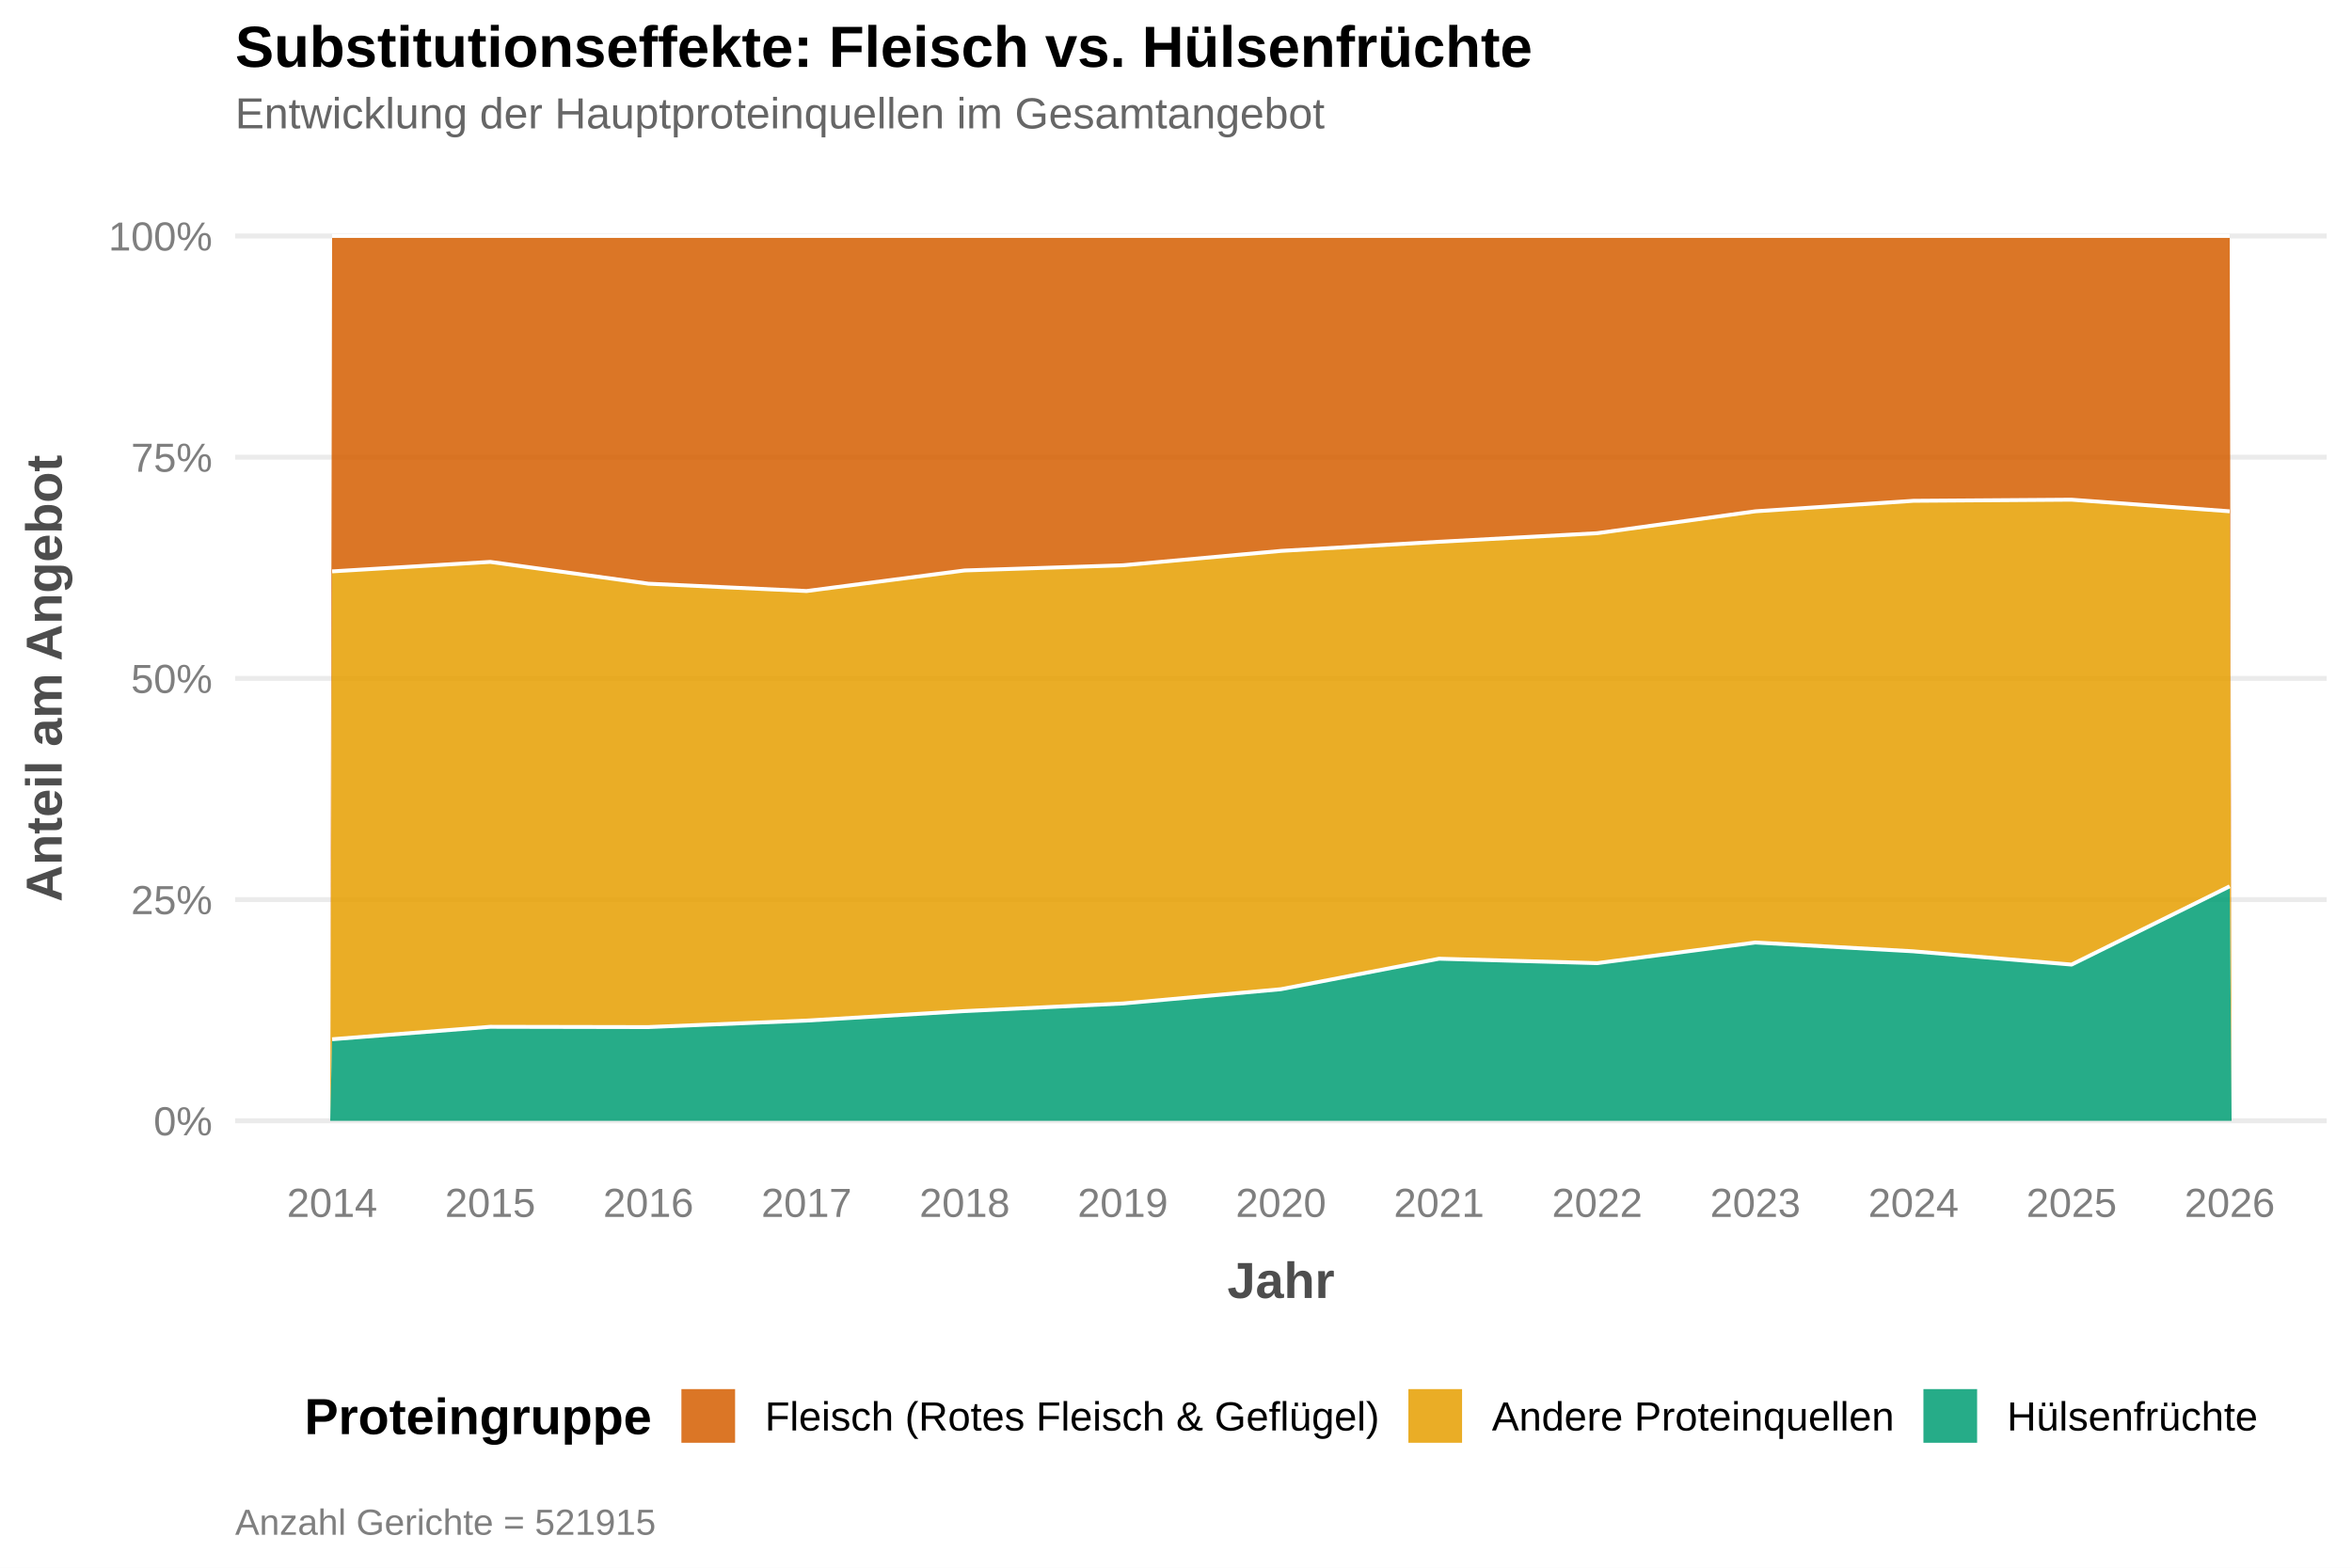
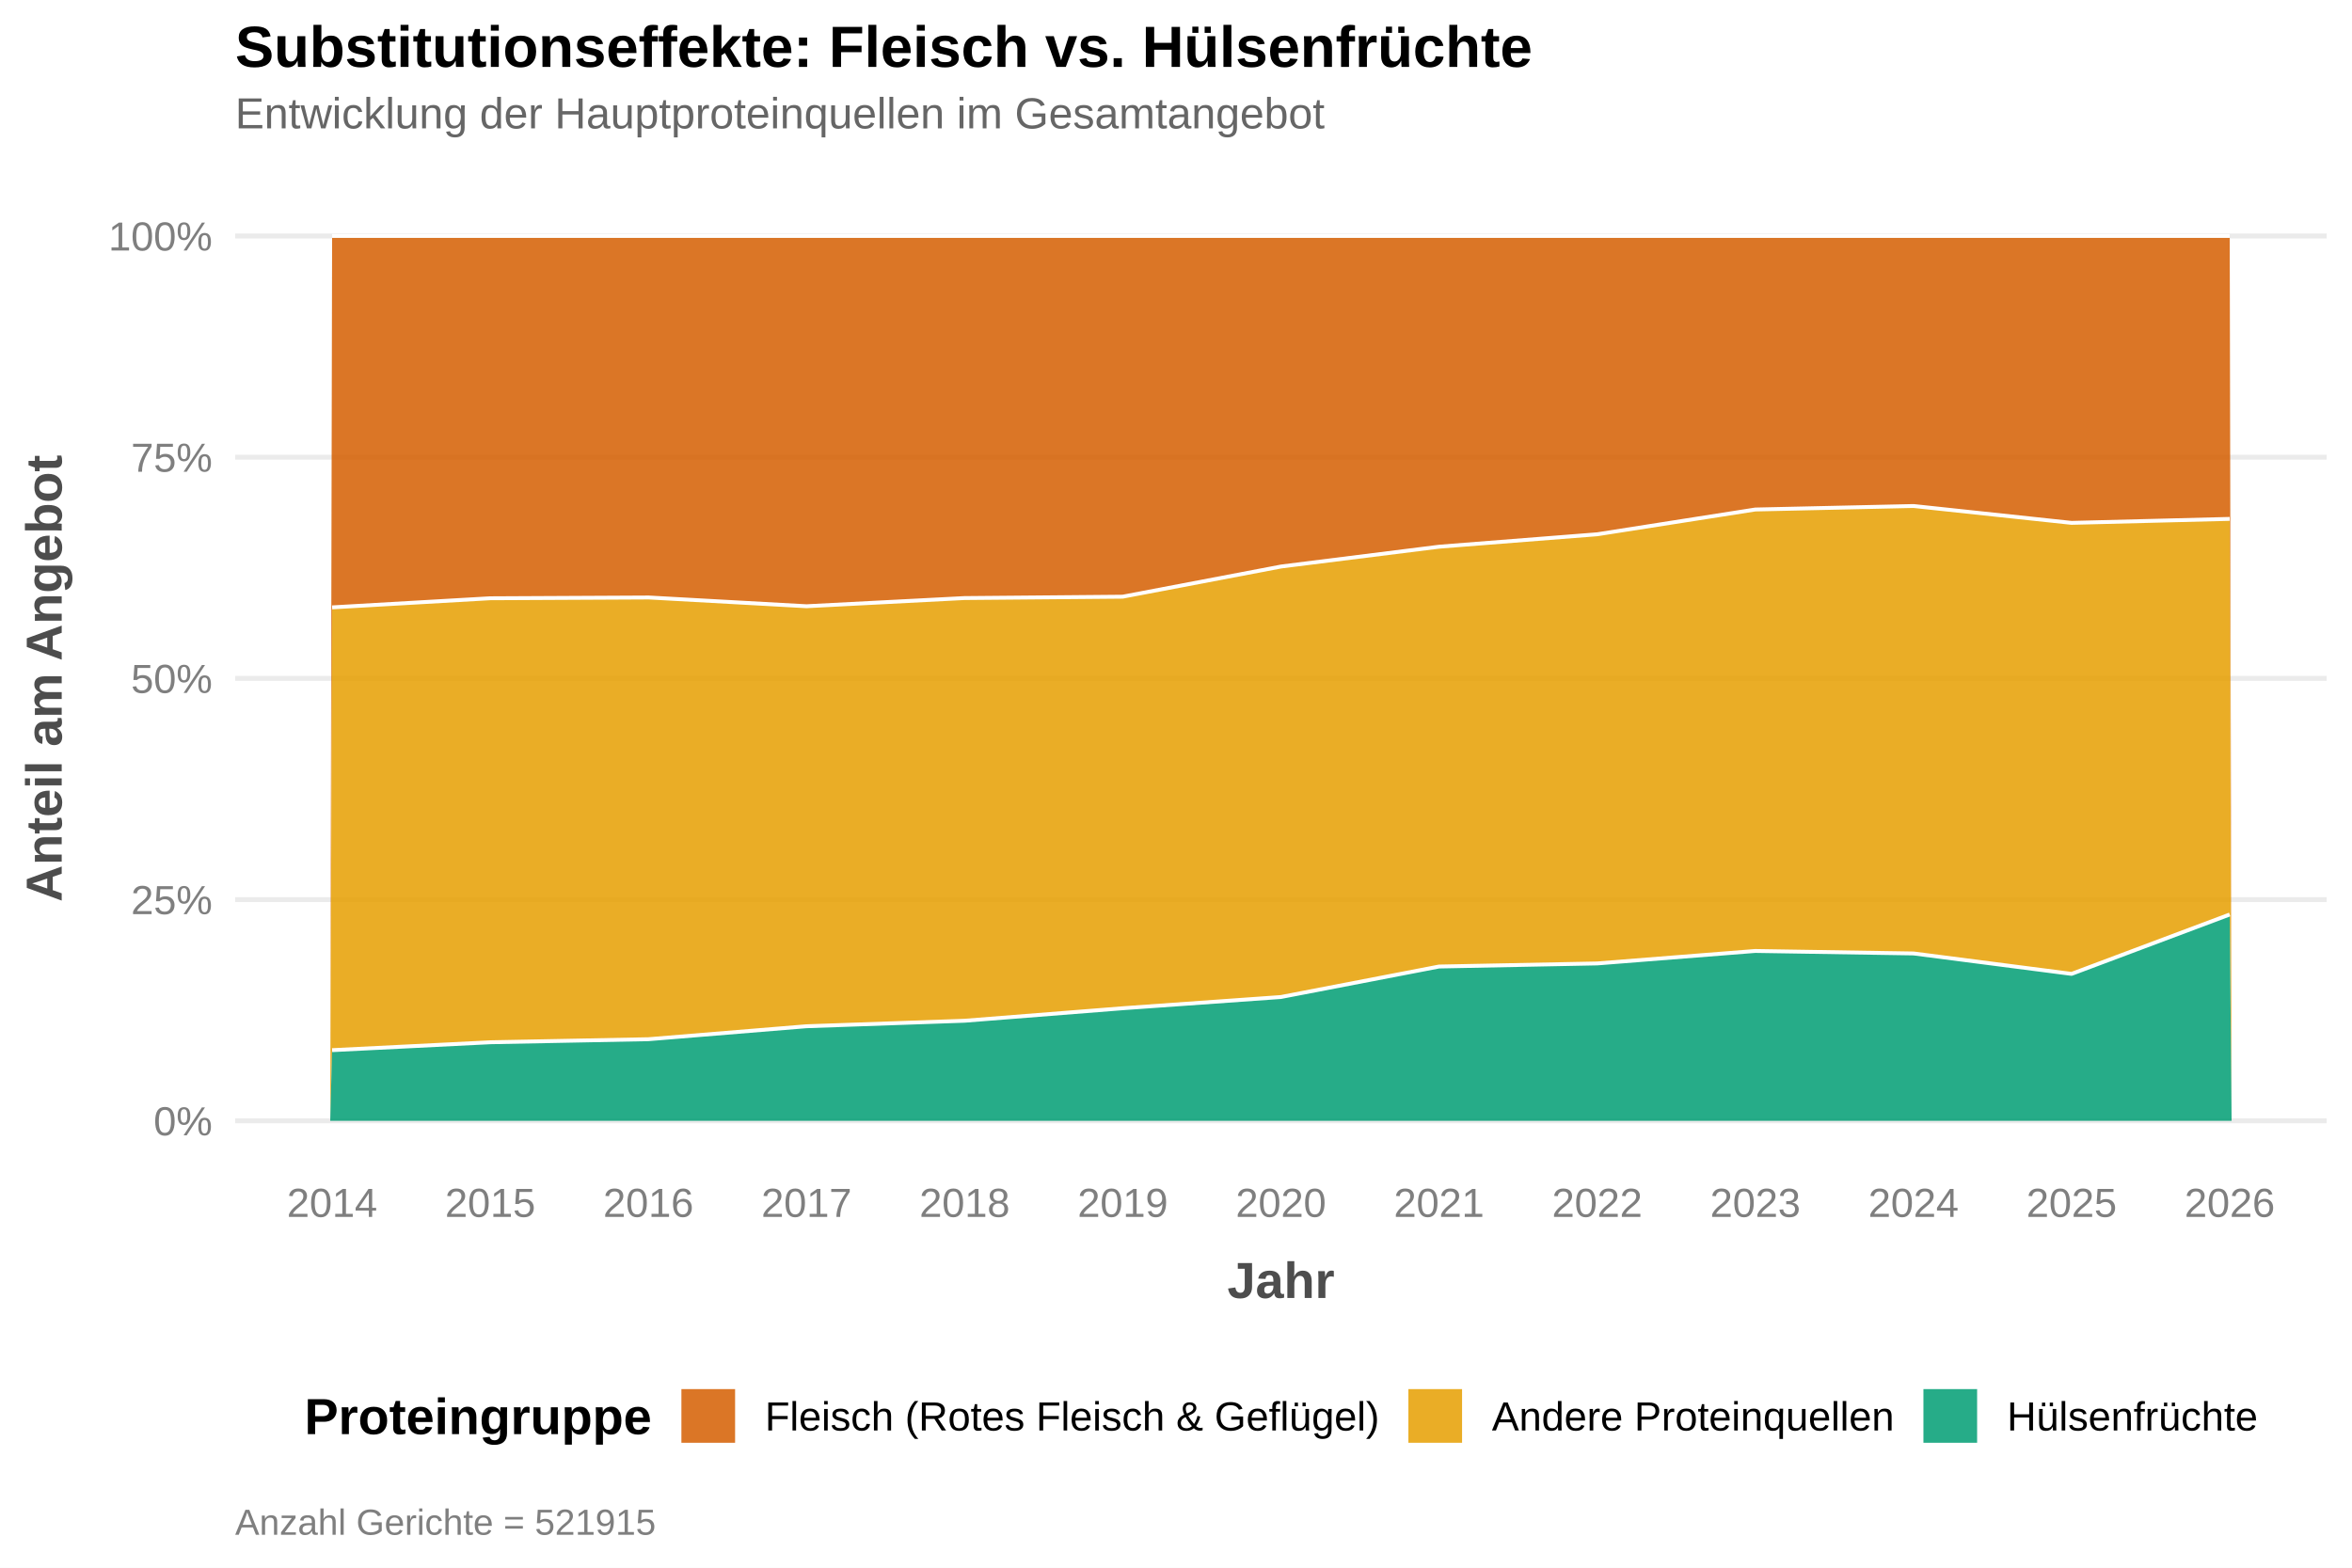
<svg xmlns="http://www.w3.org/2000/svg" width="648.00pt" height="432.00pt" viewBox="0 0 648.00 432.00">
  <g class="svglite">
    <defs>
      <style type="text/css">
    .svglite line, .svglite polyline, .svglite polygon, .svglite path, .svglite rect, .svglite circle {
      fill: none;
      stroke: #000000;
      stroke-linecap: round;
      stroke-linejoin: round;
      stroke-miterlimit: 10.00;
    }
    .svglite text {
      white-space: pre;
    }
    .svglite g.glyphgroup path {
      fill: inherit;
      stroke: none;
    }
  </style>
    </defs>
    <rect width="100%" height="100%" style="stroke: none; fill: #FFFFFF;" />
    <defs>
      <clipPath id="cpMC4wMHw2NDguMDB8MC4wMHw0MzIuMDA=">
        <rect x="0.00" y="0.00" width="648.00" height="432.00" />
      </clipPath>
    </defs>
    <g clip-path="url(#cpMC4wMHw2NDguMDB8MC4wMHw0MzIuMDA=)">
      <rect x="0.00" y="0" width="648.00" height="432.00" style="stroke-width: 1.36; stroke: none; fill: #FFFFFF;" />
    </g>
    <defs>
      <clipPath id="cpNjQuNzl8NjQxLjAzfDUyLjg0fDMyMS4wNQ==">
        <rect x="64.79" y="52.84" width="576.24" height="268.21" />
      </clipPath>
    </defs>
    <g clip-path="url(#cpNjQuNzl8NjQxLjAzfDUyLjg0fDMyMS4wNQ==)">
      <rect x="64.79" y="52.84" width="576.24" height="268.21" style="stroke-width: 1.36; stroke: none; fill: #FFFFFF;" />
      <polyline points="64.79,308.86 641.03,308.86 " style="stroke-width: 1.36; stroke: #EBEBEB; stroke-linecap: butt;" />
      <polyline points="64.79,247.90 641.03,247.90 " style="stroke-width: 1.36; stroke: #EBEBEB; stroke-linecap: butt;" />
      <polyline points="64.79,186.94 641.03,186.94 " style="stroke-width: 1.36; stroke: #EBEBEB; stroke-linecap: butt;" />
      <polyline points="64.79,125.99 641.03,125.99 " style="stroke-width: 1.36; stroke: #EBEBEB; stroke-linecap: butt;" />
      <polyline points="64.79,65.03 641.03,65.03 " style="stroke-width: 1.36; stroke: #EBEBEB; stroke-linecap: butt;" />
-       <polygon points="91.50,65.03 92.03,65.03 134.55,65.03 135.07,65.03 135.59,65.03 178.12,65.03 178.64,65.03 179.16,65.03 221.68,65.03 222.21,65.03 222.73,65.03 265.25,65.03 265.77,65.03 266.30,65.03 308.82,65.03 309.34,65.03 309.86,65.03 352.39,65.03 352.91,65.03 353.43,65.03 395.95,65.03 396.47,65.03 397.00,65.03 439.52,65.03 440.04,65.03 440.56,65.03 483.09,65.03 483.61,65.03 484.13,65.03 526.65,65.03 527.18,65.03 527.70,65.03 570.22,65.03 570.74,65.03 571.27,65.03 613.79,65.03 614.31,65.03 614.83,308.86 614.31,140.90 613.79,140.86 571.27,137.74 570.74,137.70 570.22,137.70 527.70,138.00 527.18,138.00 526.65,138.04 484.13,140.86 483.61,140.90 483.09,140.97 440.56,146.86 440.04,146.93 439.52,146.96 397.00,149.27 396.47,149.29 395.95,149.32 353.43,151.78 352.91,151.81 352.39,151.86 309.86,155.73 309.34,155.77 308.82,155.79 266.30,157.18 265.77,157.20 265.25,157.26 222.73,162.80 222.21,162.87 221.68,162.84 179.16,160.87 178.64,160.85 178.12,160.77 135.59,154.91 135.07,154.84 134.55,154.87 92.03,157.42 91.50,157.45 90.98,308.86 " style="stroke-width: 0.00; stroke: none; stroke-linecap: butt; fill: #D55E00; fill-opacity: 0.85;" />
+       <polygon points="91.50,65.03 92.03,65.03 134.55,65.03 135.07,65.03 135.59,65.03 178.12,65.03 178.64,65.03 179.16,65.03 221.68,65.03 222.21,65.03 222.73,65.03 265.25,65.03 265.77,65.03 266.30,65.03 308.82,65.03 309.34,65.03 309.86,65.03 352.39,65.03 352.91,65.03 353.43,65.03 395.95,65.03 396.47,65.03 397.00,65.03 439.52,65.03 440.04,65.03 440.56,65.03 483.09,65.03 483.61,65.03 484.13,65.03 526.65,65.03 527.18,65.03 527.70,65.03 570.22,65.03 570.74,65.03 571.27,65.03 613.79,65.03 614.31,65.03 614.83,308.86 614.31,142.99 613.79,143.00 571.27,144.07 570.74,144.08 570.22,144.03 527.70,139.49 527.18,139.44 526.65,139.45 484.13,140.39 483.61,140.40 483.09,140.48 440.56,147.15 440.04,147.23 439.52,147.27 397.00,150.61 396.47,150.66 395.95,150.72 353.43,156.05 352.91,156.12 352.39,156.22 309.86,164.32 309.34,164.42 308.82,164.43 266.30,164.80 265.77,164.80 265.25,164.83 222.73,167.03 222.21,167.06 221.68,167.03 179.16,164.67 178.64,164.64 178.12,164.65 135.59,164.86 135.07,164.86 134.55,164.89 92.03,167.34 91.50,167.37 90.98,308.86 " style="stroke-width: 0.00; stroke: none; stroke-linecap: butt; fill: #D55E00; fill-opacity: 0.85;" />
      <polyline points="91.50,65.03 92.03,65.03 134.55,65.03 135.07,65.03 135.59,65.03 178.12,65.03 178.64,65.03 179.16,65.03 221.68,65.03 222.21,65.03 222.73,65.03 265.25,65.03 265.77,65.03 266.30,65.03 308.82,65.03 309.34,65.03 309.86,65.03 352.39,65.03 352.91,65.03 353.43,65.03 395.95,65.03 396.47,65.03 397.00,65.03 439.52,65.03 440.04,65.03 440.56,65.03 483.09,65.03 483.61,65.03 484.13,65.03 526.65,65.03 527.18,65.03 527.70,65.03 570.22,65.03 570.74,65.03 571.27,65.03 613.79,65.03 614.31,65.03 " style="stroke-width: 1.07; stroke: #FFFFFF; stroke-linecap: butt;" />
-       <polygon points="91.50,157.45 92.03,157.42 134.55,154.87 135.07,154.84 135.59,154.91 178.12,160.77 178.64,160.85 179.16,160.87 221.68,162.84 222.21,162.87 222.73,162.80 265.25,157.26 265.77,157.20 266.30,157.18 308.82,155.79 309.34,155.77 309.86,155.73 352.39,151.86 352.91,151.81 353.43,151.78 395.95,149.32 396.47,149.29 397.00,149.27 439.52,146.96 440.04,146.93 440.56,146.86 483.09,140.97 483.61,140.90 484.13,140.86 526.65,138.04 527.18,138.00 527.70,138.00 570.22,137.70 570.74,137.70 571.27,137.74 613.79,140.86 614.31,140.90 614.83,308.86 614.31,244.23 613.79,244.49 571.27,265.55 570.74,265.81 570.22,265.76 527.70,262.20 527.18,262.15 526.65,262.12 484.13,259.75 483.61,259.72 483.09,259.79 440.56,265.34 440.04,265.41 439.52,265.39 397.00,264.20 396.47,264.19 395.95,264.29 353.43,272.49 352.91,272.59 352.39,272.64 309.86,276.48 309.34,276.53 308.82,276.55 266.30,278.60 265.77,278.62 265.25,278.65 222.73,281.21 222.21,281.24 221.68,281.26 179.16,283.00 178.64,283.03 178.12,283.03 135.59,282.95 135.07,282.95 134.55,282.99 92.03,286.34 91.50,286.38 90.98,308.86 " style="stroke-width: 0.00; stroke: none; stroke-linecap: butt; fill: #E69F00; fill-opacity: 0.85;" />
-       <polyline points="91.50,157.45 92.03,157.42 134.55,154.87 135.07,154.84 135.59,154.91 178.12,160.77 178.64,160.85 179.16,160.87 221.68,162.84 222.21,162.87 222.73,162.80 265.25,157.26 265.77,157.20 266.30,157.18 308.82,155.79 309.34,155.77 309.86,155.73 352.39,151.86 352.91,151.81 353.43,151.78 395.95,149.32 396.47,149.29 397.00,149.27 439.52,146.96 440.04,146.93 440.56,146.86 483.09,140.97 483.61,140.90 484.13,140.86 526.65,138.04 527.18,138.00 527.70,138.00 570.22,137.70 570.74,137.70 571.27,137.74 613.79,140.86 614.31,140.90 " style="stroke-width: 1.07; stroke: #FFFFFF; stroke-linecap: butt;" />
-       <polygon points="91.50,286.38 92.03,286.34 134.55,282.99 135.07,282.95 135.59,282.95 178.12,283.03 178.64,283.03 179.16,283.00 221.68,281.26 222.21,281.24 222.73,281.21 265.25,278.65 265.77,278.62 266.30,278.60 308.82,276.55 309.34,276.53 309.86,276.48 352.39,272.64 352.91,272.59 353.43,272.49 395.95,264.29 396.47,264.19 397.00,264.20 439.52,265.39 440.04,265.41 440.56,265.34 483.09,259.79 483.61,259.72 484.13,259.75 526.65,262.12 527.18,262.15 527.70,262.20 570.22,265.76 570.74,265.81 571.27,265.55 613.79,244.49 614.31,244.23 614.83,308.86 614.31,308.86 613.79,308.86 571.27,308.86 570.74,308.86 570.22,308.86 527.70,308.86 527.18,308.86 526.65,308.86 484.13,308.86 483.61,308.86 483.09,308.86 440.56,308.86 440.04,308.86 439.52,308.86 397.00,308.86 396.47,308.86 395.95,308.86 353.43,308.86 352.91,308.86 352.39,308.86 309.86,308.86 309.34,308.86 308.82,308.86 266.30,308.86 265.77,308.86 265.25,308.86 222.73,308.86 222.21,308.86 221.68,308.86 179.16,308.86 178.64,308.86 178.12,308.86 135.59,308.86 135.07,308.86 134.55,308.86 92.03,308.86 91.50,308.86 90.98,308.86 " style="stroke-width: 0.00; stroke: none; stroke-linecap: butt; fill: #009E73; fill-opacity: 0.85;" />
-       <polyline points="91.50,286.38 92.03,286.34 134.55,282.99 135.07,282.95 135.59,282.95 178.12,283.03 178.64,283.03 179.16,283.00 221.68,281.26 222.21,281.24 222.73,281.21 265.25,278.65 265.77,278.62 266.30,278.60 308.82,276.55 309.34,276.53 309.86,276.48 352.39,272.64 352.91,272.59 353.43,272.49 395.95,264.29 396.47,264.19 397.00,264.20 439.52,265.39 440.04,265.41 440.56,265.34 483.09,259.79 483.61,259.72 484.13,259.75 526.65,262.12 527.18,262.15 527.70,262.20 570.22,265.76 570.74,265.81 571.27,265.55 613.79,244.49 614.31,244.23 " style="stroke-width: 1.07; stroke: #FFFFFF; stroke-linecap: butt;" />
+       <polygon points="91.50,167.37 92.03,167.34 134.55,164.89 135.07,164.86 135.59,164.86 178.12,164.65 178.64,164.64 179.16,164.67 221.68,167.03 222.21,167.06 222.73,167.03 265.25,164.83 265.77,164.80 266.30,164.80 308.82,164.43 309.34,164.42 309.86,164.32 352.39,156.22 352.91,156.12 353.43,156.05 395.95,150.72 396.47,150.66 397.00,150.61 439.52,147.27 440.04,147.23 440.56,147.15 483.09,140.48 483.61,140.40 484.13,140.39 526.65,139.45 527.18,139.44 527.70,139.49 570.22,144.03 570.74,144.08 571.27,144.07 613.79,143.00 614.31,142.99 614.83,308.86 614.31,252.00 613.79,252.20 571.27,268.17 570.74,268.36 570.22,268.30 527.70,262.80 527.18,262.74 526.65,262.73 484.13,262.06 483.61,262.05 483.09,262.09 440.56,265.45 440.04,265.49 439.52,265.50 397.00,266.33 396.47,266.34 395.95,266.44 353.43,274.64 352.91,274.74 352.39,274.78 309.86,277.80 309.34,277.84 308.82,277.88 266.30,281.24 265.77,281.28 265.25,281.30 222.73,282.78 222.21,282.80 221.68,282.84 179.16,286.33 178.64,286.37 178.12,286.38 135.59,287.20 135.07,287.21 134.55,287.24 92.03,289.36 91.50,289.38 90.98,308.86 " style="stroke-width: 0.00; stroke: none; stroke-linecap: butt; fill: #E69F00; fill-opacity: 0.85;" />
+       <polyline points="91.50,167.37 92.03,167.34 134.55,164.89 135.07,164.86 135.59,164.86 178.12,164.65 178.64,164.64 179.16,164.67 221.68,167.03 222.21,167.06 222.73,167.03 265.25,164.83 265.77,164.80 266.30,164.80 308.82,164.43 309.34,164.42 309.86,164.32 352.39,156.22 352.91,156.12 353.43,156.05 395.95,150.72 396.47,150.66 397.00,150.61 439.52,147.27 440.04,147.23 440.56,147.15 483.09,140.48 483.61,140.40 484.13,140.39 526.65,139.45 527.18,139.44 527.70,139.49 570.22,144.03 570.74,144.08 571.27,144.07 613.79,143.00 614.31,142.99 " style="stroke-width: 1.07; stroke: #FFFFFF; stroke-linecap: butt;" />
+       <polygon points="91.50,289.38 92.03,289.36 134.55,287.24 135.07,287.21 135.59,287.20 178.12,286.38 178.64,286.37 179.16,286.33 221.68,282.84 222.21,282.80 222.73,282.78 265.25,281.30 265.77,281.28 266.30,281.24 308.82,277.88 309.34,277.84 309.86,277.80 352.39,274.78 352.91,274.74 353.43,274.64 395.95,266.44 396.47,266.34 397.00,266.33 439.52,265.50 440.04,265.49 440.56,265.45 483.09,262.09 483.61,262.05 484.13,262.06 526.65,262.73 527.18,262.74 527.70,262.80 570.22,268.30 570.74,268.36 571.27,268.17 613.79,252.20 614.31,252.00 614.83,308.86 614.31,308.86 613.79,308.86 571.27,308.86 570.74,308.86 570.22,308.86 527.70,308.86 527.18,308.86 526.65,308.86 484.13,308.86 483.61,308.86 483.09,308.86 440.56,308.86 440.04,308.86 439.52,308.86 397.00,308.86 396.47,308.86 395.95,308.86 353.43,308.86 352.91,308.86 352.39,308.86 309.86,308.86 309.34,308.86 308.82,308.86 266.30,308.86 265.77,308.86 265.25,308.86 222.73,308.86 222.21,308.86 221.68,308.86 179.16,308.86 178.64,308.86 178.12,308.86 135.59,308.86 135.07,308.86 134.55,308.86 92.03,308.86 91.50,308.86 90.98,308.86 " style="stroke-width: 0.00; stroke: none; stroke-linecap: butt; fill: #009E73; fill-opacity: 0.85;" />
+       <polyline points="91.50,289.38 92.03,289.36 134.55,287.24 135.07,287.21 135.59,287.20 178.12,286.38 178.64,286.37 179.16,286.33 221.68,282.84 222.21,282.80 222.73,282.78 265.25,281.30 265.77,281.28 266.30,281.24 308.82,277.88 309.34,277.84 309.86,277.80 352.39,274.78 352.91,274.74 353.43,274.64 395.95,266.44 396.47,266.34 397.00,266.33 439.52,265.50 440.04,265.49 440.56,265.45 483.09,262.09 483.61,262.05 484.13,262.06 526.65,262.73 527.18,262.74 527.70,262.80 570.22,268.30 570.74,268.36 571.27,268.17 613.79,252.20 614.31,252.00 " style="stroke-width: 1.07; stroke: #FFFFFF; stroke-linecap: butt;" />
    </g>
    <g clip-path="url(#cpMC4wMHw2NDguMDB8MC4wMHw0MzIuMDA=)">
      <text x="58.51" y="312.86" text-anchor="end" style="font-size: 11.20px;fill: #7F7F7F; font-family: &quot;Arial&quot;;" textLength="16.17px" lengthAdjust="spacingAndGlyphs">0%</text>
      <text x="58.51" y="251.91" text-anchor="end" style="font-size: 11.20px;fill: #7F7F7F; font-family: &quot;Arial&quot;;" textLength="22.39px" lengthAdjust="spacingAndGlyphs">25%</text>
      <text x="58.51" y="190.95" text-anchor="end" style="font-size: 11.20px;fill: #7F7F7F; font-family: &quot;Arial&quot;;" textLength="22.39px" lengthAdjust="spacingAndGlyphs">50%</text>
      <text x="58.51" y="129.99" text-anchor="end" style="font-size: 11.20px;fill: #7F7F7F; font-family: &quot;Arial&quot;;" textLength="22.39px" lengthAdjust="spacingAndGlyphs">75%</text>
      <text x="58.51" y="69.04" text-anchor="end" style="font-size: 11.20px;fill: #7F7F7F; font-family: &quot;Arial&quot;;" textLength="28.61px" lengthAdjust="spacingAndGlyphs">100%</text>
      <text x="91.50" y="335.34" text-anchor="middle" style="font-size: 11.20px;fill: #7F7F7F; font-family: &quot;Arial&quot;;" textLength="24.88px" lengthAdjust="spacingAndGlyphs">2014</text>
      <text x="135.07" y="335.34" text-anchor="middle" style="font-size: 11.20px;fill: #7F7F7F; font-family: &quot;Arial&quot;;" textLength="24.88px" lengthAdjust="spacingAndGlyphs">2015</text>
      <text x="178.64" y="335.34" text-anchor="middle" style="font-size: 11.20px;fill: #7F7F7F; font-family: &quot;Arial&quot;;" textLength="24.88px" lengthAdjust="spacingAndGlyphs">2016</text>
      <text x="222.21" y="335.34" text-anchor="middle" style="font-size: 11.20px;fill: #7F7F7F; font-family: &quot;Arial&quot;;" textLength="24.88px" lengthAdjust="spacingAndGlyphs">2017</text>
      <text x="265.77" y="335.34" text-anchor="middle" style="font-size: 11.20px;fill: #7F7F7F; font-family: &quot;Arial&quot;;" textLength="24.88px" lengthAdjust="spacingAndGlyphs">2018</text>
      <text x="309.34" y="335.34" text-anchor="middle" style="font-size: 11.20px;fill: #7F7F7F; font-family: &quot;Arial&quot;;" textLength="24.88px" lengthAdjust="spacingAndGlyphs">2019</text>
      <text x="352.91" y="335.34" text-anchor="middle" style="font-size: 11.20px;fill: #7F7F7F; font-family: &quot;Arial&quot;;" textLength="24.88px" lengthAdjust="spacingAndGlyphs">2020</text>
      <text x="396.47" y="335.34" text-anchor="middle" style="font-size: 11.20px;fill: #7F7F7F; font-family: &quot;Arial&quot;;" textLength="24.88px" lengthAdjust="spacingAndGlyphs">2021</text>
      <text x="440.04" y="335.34" text-anchor="middle" style="font-size: 11.20px;fill: #7F7F7F; font-family: &quot;Arial&quot;;" textLength="24.88px" lengthAdjust="spacingAndGlyphs">2022</text>
      <text x="483.61" y="335.34" text-anchor="middle" style="font-size: 11.20px;fill: #7F7F7F; font-family: &quot;Arial&quot;;" textLength="24.88px" lengthAdjust="spacingAndGlyphs">2023</text>
      <text x="527.18" y="335.34" text-anchor="middle" style="font-size: 11.20px;fill: #7F7F7F; font-family: &quot;Arial&quot;;" textLength="24.88px" lengthAdjust="spacingAndGlyphs">2024</text>
      <text x="570.74" y="335.34" text-anchor="middle" style="font-size: 11.20px;fill: #7F7F7F; font-family: &quot;Arial&quot;;" textLength="24.88px" lengthAdjust="spacingAndGlyphs">2025</text>
      <text x="614.31" y="335.34" text-anchor="middle" style="font-size: 11.20px;fill: #7F7F7F; font-family: &quot;Arial&quot;;" textLength="24.88px" lengthAdjust="spacingAndGlyphs">2026</text>
      <text x="352.91" y="357.68" text-anchor="middle" style="font-size: 14.00px; font-weight: bold;fill: #4D4D4D; font-family: &quot;Arial&quot;;" textLength="29.56px" lengthAdjust="spacingAndGlyphs">Jahr</text>
      <text transform="translate(17.00,186.94) rotate(-90)" text-anchor="middle" style="font-size: 14.00px; font-weight: bold;fill: #4D4D4D; font-family: &quot;Arial&quot;;" textLength="123.11px" lengthAdjust="spacingAndGlyphs">Anteil am Angebot</text>
      <text x="83.88" y="395.19" style="font-size: 14.00px; font-weight: bold; font-family: &quot;Arial&quot;;" textLength="95.64px" lengthAdjust="spacingAndGlyphs">Proteingruppe</text>
      <rect x="187.20" y="382.25" width="15.86" height="15.86" style="stroke-width: 1.07; stroke: #FFFFFF; stroke-linecap: butt; fill: #D55E00; fill-opacity: 0.85;" />
      <rect x="387.49" y="382.25" width="15.86" height="15.86" style="stroke-width: 1.07; stroke: #FFFFFF; stroke-linecap: butt; fill: #E69F00; fill-opacity: 0.85;" />
      <rect x="529.39" y="382.25" width="15.86" height="15.86" style="stroke-width: 1.07; stroke: #FFFFFF; stroke-linecap: butt; fill: #009E73; fill-opacity: 0.85;" />
      <text x="210.75" y="394.19" style="font-size: 11.20px; font-family: &quot;Arial&quot;;" textLength="169.06px" lengthAdjust="spacingAndGlyphs">Fleisch (Rotes Fleisch &amp; Geflügel)</text>
      <text x="411.04" y="394.19" style="font-size: 11.20px; font-family: &quot;Arial&quot;;" textLength="110.67px" lengthAdjust="spacingAndGlyphs">Andere Proteinquellen</text>
      <text x="552.94" y="394.19" style="font-size: 11.20px; font-family: &quot;Arial&quot;;" textLength="69.00px" lengthAdjust="spacingAndGlyphs">Hülsenfrüchte</text>
      <text x="64.79" y="35.38" style="font-size: 12.00px;fill: #666666; font-family: &quot;Arial&quot;;" textLength="300.12px" lengthAdjust="spacingAndGlyphs">Entwicklung der Hauptproteinquellen im Gesamtangebot</text>
      <text x="64.79" y="18.43" style="font-size: 16.00px; font-weight: bold; font-family: &quot;Arial&quot;;" textLength="357.69px" lengthAdjust="spacingAndGlyphs">Substitutionseffekte: Fleisch vs. Hülsenfrüchte</text>
      <text x="64.79" y="422.92" style="font-size: 10.00px;fill: #7F7F7F; font-family: &quot;Arial&quot;;" textLength="115.94px" lengthAdjust="spacingAndGlyphs">Anzahl Gerichte = 521915</text>
    </g>
  </g>
</svg>
